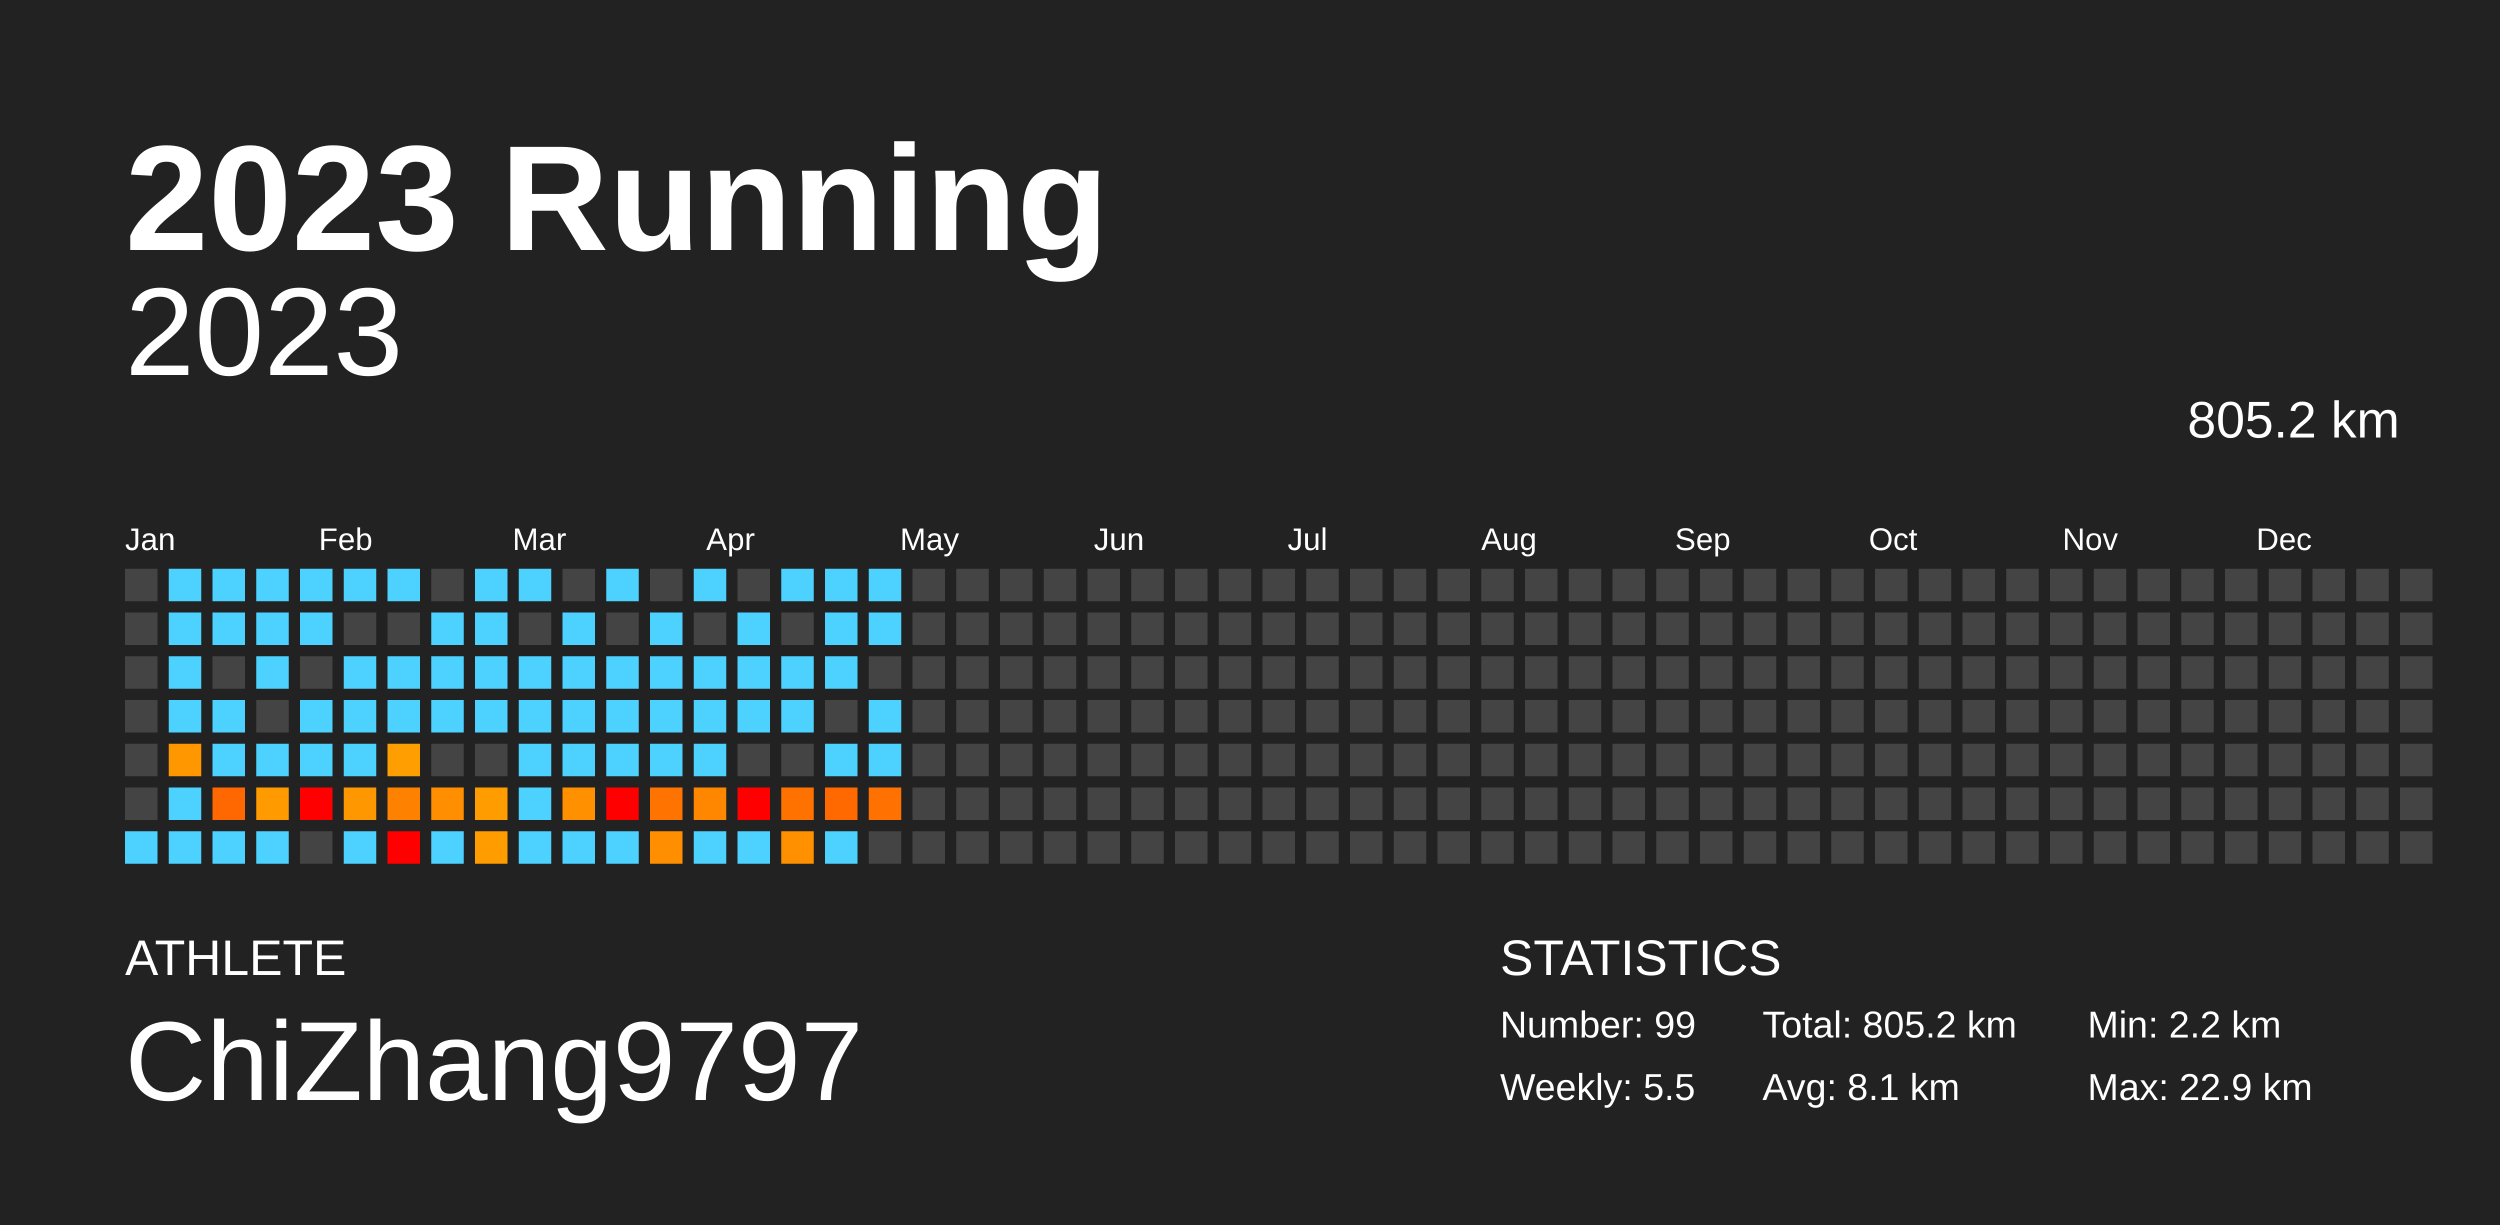
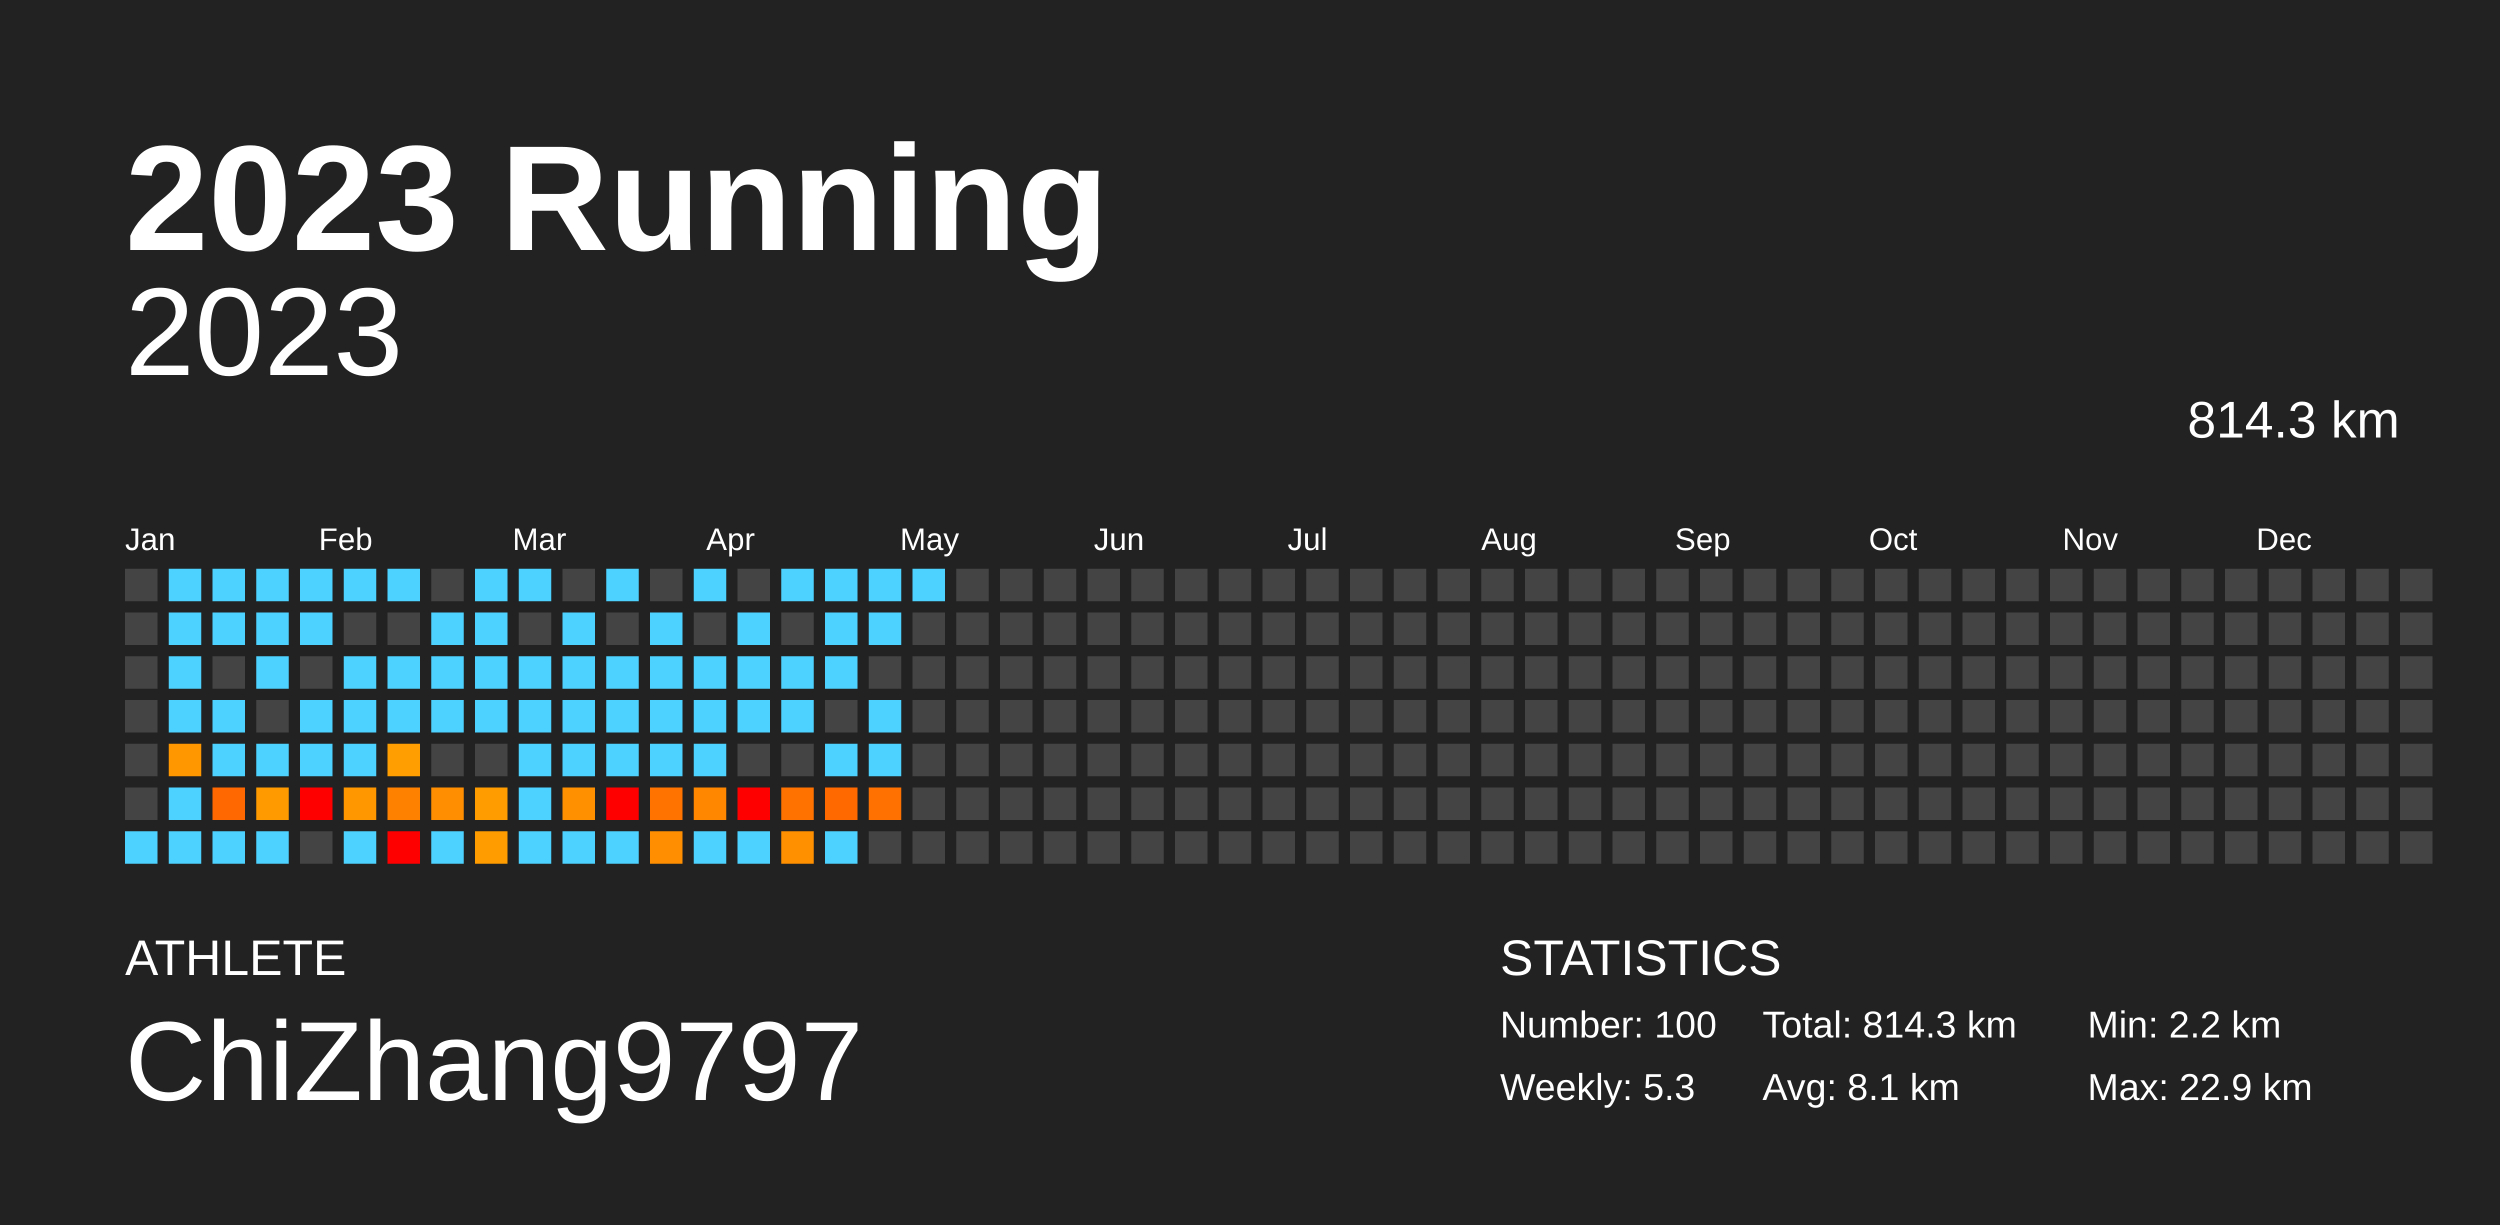
<svg xmlns="http://www.w3.org/2000/svg" baseProfile="full" height="98mm" version="1.1" viewBox="0,0,200,98" width="200mm">
  <defs />
  <rect fill="#222222" height="98" width="200" x="0" y="0" />
  <text fill="#FFFFFF" style="font-size:12px; font-family:Arial; font-weight:bold;" x="10" y="20">2023 Running</text>
  <text fill="#FFFFFF" style="font-size:4px; font-family:Arial" x="10" y="78">ATHLETE</text>
  <text fill="#FFFFFF" style="font-size:9px; font-family:Arial" x="10" y="88">ChiZhang9797</text>
  <text fill="#FFFFFF" style="font-size:4px; font-family:Arial" x="120" y="78">STATISTICS</text>
-   <text fill="#FFFFFF" style="font-size:3px; font-family:Arial" x="120" y="83">Number: 99</text>
-   <text fill="#FFFFFF" style="font-size:3px; font-family:Arial" x="120" y="88">Weekly: 5.5</text>
-   <text fill="#FFFFFF" style="font-size:3px; font-family:Arial" x="141" y="83">Total: 805.2 km</text>
+   <text fill="#FFFFFF" style="font-size:3px; font-family:Arial" x="120" y="83">Number: 100</text>
+   <text fill="#FFFFFF" style="font-size:3px; font-family:Arial" x="120" y="88">Weekly: 5.3</text>
+   <text fill="#FFFFFF" style="font-size:3px; font-family:Arial" x="141" y="83">Total: 814.3 km</text>
  <text fill="#FFFFFF" style="font-size:3px; font-family:Arial" x="141" y="88">Avg: 8.1 km</text>
  <text fill="#FFFFFF" style="font-size:3px; font-family:Arial" x="167" y="83">Min: 2.2 km</text>
  <text fill="#FFFFFF" style="font-size:3px; font-family:Arial" x="167" y="88">Max: 22.9 km</text>
  <text alignment-baseline="hanging" fill="#FFFFFF" style="font-size:10.0px; font-family:Arial;" x="10" y="30">2023</text>
-   <text alignment-baseline="hanging" fill="#FFFFFF" style="font-size:4.125px; font-family:Arial;" x="175" y="35">805.2 km</text>
+   <text alignment-baseline="hanging" fill="#FFFFFF" style="font-size:4.125px; font-family:Arial;" x="175" y="35">814.3 km</text>
  <text fill="#FFFFFF" style="font-size:2.5px; font-family:Arial" x="10.0" y="44">Jan</text>
  <text fill="#FFFFFF" style="font-size:2.5px; font-family:Arial" x="25.5" y="44">Feb</text>
  <text fill="#FFFFFF" style="font-size:2.5px; font-family:Arial" x="41.0" y="44">Mar</text>
  <text fill="#FFFFFF" style="font-size:2.5px; font-family:Arial" x="56.5" y="44">Apr</text>
  <text fill="#FFFFFF" style="font-size:2.5px; font-family:Arial" x="72.0" y="44">May</text>
  <text fill="#FFFFFF" style="font-size:2.5px; font-family:Arial" x="87.5" y="44">Jun</text>
  <text fill="#FFFFFF" style="font-size:2.5px; font-family:Arial" x="103.0" y="44">Jul</text>
  <text fill="#FFFFFF" style="font-size:2.5px; font-family:Arial" x="118.5" y="44">Aug</text>
  <text fill="#FFFFFF" style="font-size:2.5px; font-family:Arial" x="134.0" y="44">Sep</text>
  <text fill="#FFFFFF" style="font-size:2.5px; font-family:Arial" x="149.5" y="44">Oct</text>
  <text fill="#FFFFFF" style="font-size:2.5px; font-family:Arial" x="165.0" y="44">Nov</text>
  <text fill="#FFFFFF" style="font-size:2.5px; font-family:Arial" x="180.5" y="44">Dec</text>
  <rect fill="#444444" height="2.6" width="2.6" x="10.0" y="45.5" />
  <rect fill="#444444" height="2.6" width="2.6" x="10.0" y="49.0" />
  <rect fill="#444444" height="2.6" width="2.6" x="10.0" y="52.5" />
  <rect fill="#444444" height="2.6" width="2.6" x="10.0" y="56.0" />
  <rect fill="#444444" height="2.6" width="2.6" x="10.0" y="59.5" />
  <rect fill="#444444" height="2.6" width="2.6" x="10.0" y="63.0" />
  <rect fill="#4dd2ff" height="2.6" width="2.6" x="10.0" y="66.5" />
  <rect fill="#4dd2ff" height="2.6" width="2.6" x="13.5" y="45.5" />
  <rect fill="#4dd2ff" height="2.6" width="2.6" x="13.5" y="49.0" />
  <rect fill="#4dd2ff" height="2.6" width="2.6" x="13.5" y="52.5" />
  <rect fill="#4dd2ff" height="2.6" width="2.6" x="13.5" y="56.0" />
  <rect fill="#ff9700" height="2.6" width="2.6" x="13.5" y="59.5" />
  <rect fill="#4dd2ff" height="2.6" width="2.6" x="13.5" y="63.0" />
  <rect fill="#4dd2ff" height="2.6" width="2.6" x="13.5" y="66.5" />
  <rect fill="#4dd2ff" height="2.6" width="2.6" x="17.0" y="45.5" />
  <rect fill="#4dd2ff" height="2.6" width="2.6" x="17.0" y="49.0" />
  <rect fill="#444444" height="2.6" width="2.6" x="17.0" y="52.5" />
  <rect fill="#4dd2ff" height="2.6" width="2.6" x="17.0" y="56.0" />
  <rect fill="#4dd2ff" height="2.6" width="2.6" x="17.0" y="59.5" />
  <rect fill="#ff6700" height="2.6" width="2.6" x="17.0" y="63.0" />
  <rect fill="#4dd2ff" height="2.6" width="2.6" x="17.0" y="66.5" />
  <rect fill="#4dd2ff" height="2.6" width="2.6" x="20.5" y="45.5" />
  <rect fill="#4dd2ff" height="2.6" width="2.6" x="20.5" y="49.0" />
  <rect fill="#4dd2ff" height="2.6" width="2.6" x="20.5" y="52.5" />
  <rect fill="#444444" height="2.6" width="2.6" x="20.5" y="56.0" />
  <rect fill="#4dd2ff" height="2.6" width="2.6" x="20.5" y="59.5" />
  <rect fill="#ff9b00" height="2.6" width="2.6" x="20.5" y="63.0" />
  <rect fill="#4dd2ff" height="2.6" width="2.6" x="20.5" y="66.5" />
  <rect fill="#4dd2ff" height="2.6" width="2.6" x="24.0" y="45.5" />
  <rect fill="#4dd2ff" height="2.6" width="2.6" x="24.0" y="49.0" />
  <rect fill="#444444" height="2.6" width="2.6" x="24.0" y="52.5" />
  <rect fill="#4dd2ff" height="2.6" width="2.6" x="24.0" y="56.0" />
  <rect fill="#4dd2ff" height="2.6" width="2.6" x="24.0" y="59.5" />
  <rect fill="red" height="2.6" width="2.6" x="24.0" y="63.0" />
  <rect fill="#444444" height="2.6" width="2.6" x="24.0" y="66.5" />
  <rect fill="#4dd2ff" height="2.6" width="2.6" x="27.5" y="45.5" />
  <rect fill="#444444" height="2.6" width="2.6" x="27.5" y="49.0" />
  <rect fill="#4dd2ff" height="2.6" width="2.6" x="27.5" y="52.5" />
  <rect fill="#4dd2ff" height="2.6" width="2.6" x="27.5" y="56.0" />
  <rect fill="#4dd2ff" height="2.6" width="2.6" x="27.5" y="59.5" />
  <rect fill="#ff9700" height="2.6" width="2.6" x="27.5" y="63.0" />
  <rect fill="#4dd2ff" height="2.6" width="2.6" x="27.5" y="66.5" />
  <rect fill="#4dd2ff" height="2.6" width="2.6" x="31.0" y="45.5" />
  <rect fill="#444444" height="2.6" width="2.6" x="31.0" y="49.0" />
  <rect fill="#4dd2ff" height="2.6" width="2.6" x="31.0" y="52.5" />
  <rect fill="#4dd2ff" height="2.6" width="2.6" x="31.0" y="56.0" />
  <rect fill="#ff9e00" height="2.6" width="2.6" x="31.0" y="59.5" />
  <rect fill="#ff8100" height="2.6" width="2.6" x="31.0" y="63.0" />
  <rect fill="red" height="2.6" width="2.6" x="31.0" y="66.5" />
  <rect fill="#444444" height="2.6" width="2.6" x="34.5" y="45.5" />
  <rect fill="#4dd2ff" height="2.6" width="2.6" x="34.5" y="49.0" />
  <rect fill="#4dd2ff" height="2.6" width="2.6" x="34.5" y="52.5" />
  <rect fill="#4dd2ff" height="2.6" width="2.6" x="34.5" y="56.0" />
  <rect fill="#444444" height="2.6" width="2.6" x="34.5" y="59.5" />
  <rect fill="#ff8f00" height="2.6" width="2.6" x="34.5" y="63.0" />
  <rect fill="#4dd2ff" height="2.6" width="2.6" x="34.5" y="66.5" />
  <rect fill="#4dd2ff" height="2.6" width="2.6" x="38.0" y="45.5" />
  <rect fill="#4dd2ff" height="2.6" width="2.6" x="38.0" y="49.0" />
  <rect fill="#4dd2ff" height="2.6" width="2.6" x="38.0" y="52.5" />
  <rect fill="#4dd2ff" height="2.6" width="2.6" x="38.0" y="56.0" />
  <rect fill="#444444" height="2.6" width="2.6" x="38.0" y="59.5" />
  <rect fill="#ff9c00" height="2.6" width="2.6" x="38.0" y="63.0" />
  <rect fill="#ff9c00" height="2.6" width="2.6" x="38.0" y="66.5" />
  <rect fill="#4dd2ff" height="2.6" width="2.6" x="41.5" y="45.5" />
  <rect fill="#444444" height="2.6" width="2.6" x="41.5" y="49.0" />
  <rect fill="#4dd2ff" height="2.6" width="2.6" x="41.5" y="52.5" />
  <rect fill="#4dd2ff" height="2.6" width="2.6" x="41.5" y="56.0" />
  <rect fill="#4dd2ff" height="2.6" width="2.6" x="41.5" y="59.5" />
  <rect fill="#4dd2ff" height="2.6" width="2.6" x="41.5" y="63.0" />
  <rect fill="#4dd2ff" height="2.6" width="2.6" x="41.5" y="66.5" />
  <rect fill="#444444" height="2.6" width="2.6" x="45.0" y="45.5" />
  <rect fill="#4dd2ff" height="2.6" width="2.6" x="45.0" y="49.0" />
  <rect fill="#4dd2ff" height="2.6" width="2.6" x="45.0" y="52.5" />
  <rect fill="#4dd2ff" height="2.6" width="2.6" x="45.0" y="56.0" />
  <rect fill="#4dd2ff" height="2.6" width="2.6" x="45.0" y="59.5" />
  <rect fill="#ff9000" height="2.6" width="2.6" x="45.0" y="63.0" />
  <rect fill="#4dd2ff" height="2.6" width="2.6" x="45.0" y="66.5" />
  <rect fill="#4dd2ff" height="2.6" width="2.6" x="48.5" y="45.5" />
  <rect fill="#444444" height="2.6" width="2.6" x="48.5" y="49.0" />
  <rect fill="#4dd2ff" height="2.6" width="2.6" x="48.5" y="52.5" />
  <rect fill="#4dd2ff" height="2.6" width="2.6" x="48.5" y="56.0" />
  <rect fill="#4dd2ff" height="2.6" width="2.6" x="48.5" y="59.5" />
  <rect fill="red" height="2.6" width="2.6" x="48.5" y="63.0" />
  <rect fill="#4dd2ff" height="2.6" width="2.6" x="48.5" y="66.5" />
  <rect fill="#444444" height="2.6" width="2.6" x="52.0" y="45.5" />
  <rect fill="#4dd2ff" height="2.6" width="2.6" x="52.0" y="49.0" />
  <rect fill="#4dd2ff" height="2.6" width="2.6" x="52.0" y="52.5" />
  <rect fill="#4dd2ff" height="2.6" width="2.6" x="52.0" y="56.0" />
  <rect fill="#4dd2ff" height="2.6" width="2.6" x="52.0" y="59.5" />
  <rect fill="#ff7400" height="2.6" width="2.6" x="52.0" y="63.0" />
  <rect fill="#ff8f00" height="2.6" width="2.6" x="52.0" y="66.5" />
  <rect fill="#4dd2ff" height="2.6" width="2.6" x="55.5" y="45.5" />
  <rect fill="#444444" height="2.6" width="2.6" x="55.5" y="49.0" />
  <rect fill="#4dd2ff" height="2.6" width="2.6" x="55.5" y="52.5" />
  <rect fill="#4dd2ff" height="2.6" width="2.6" x="55.5" y="56.0" />
  <rect fill="#4dd2ff" height="2.6" width="2.6" x="55.5" y="59.5" />
  <rect fill="#ff8700" height="2.6" width="2.6" x="55.5" y="63.0" />
  <rect fill="#4dd2ff" height="2.6" width="2.6" x="55.5" y="66.5" />
  <rect fill="#444444" height="2.6" width="2.6" x="59.0" y="45.5" />
  <rect fill="#4dd2ff" height="2.6" width="2.6" x="59.0" y="49.0" />
  <rect fill="#4dd2ff" height="2.6" width="2.6" x="59.0" y="52.5" />
  <rect fill="#4dd2ff" height="2.6" width="2.6" x="59.0" y="56.0" />
  <rect fill="#444444" height="2.6" width="2.6" x="59.0" y="59.5" />
  <rect fill="red" height="2.6" width="2.6" x="59.0" y="63.0" />
  <rect fill="#4dd2ff" height="2.6" width="2.6" x="59.0" y="66.5" />
  <rect fill="#4dd2ff" height="2.6" width="2.6" x="62.5" y="45.5" />
  <rect fill="#444444" height="2.6" width="2.6" x="62.5" y="49.0" />
  <rect fill="#4dd2ff" height="2.6" width="2.6" x="62.5" y="52.5" />
  <rect fill="#4dd2ff" height="2.6" width="2.6" x="62.5" y="56.0" />
  <rect fill="#444444" height="2.6" width="2.6" x="62.5" y="59.5" />
  <rect fill="#ff7200" height="2.6" width="2.6" x="62.5" y="63.0" />
  <rect fill="#ff9000" height="2.6" width="2.6" x="62.5" y="66.5" />
  <rect fill="#4dd2ff" height="2.6" width="2.6" x="66.0" y="45.5" />
  <rect fill="#4dd2ff" height="2.6" width="2.6" x="66.0" y="49.0" />
  <rect fill="#4dd2ff" height="2.6" width="2.6" x="66.0" y="52.5" />
  <rect fill="#444444" height="2.6" width="2.6" x="66.0" y="56.0" />
  <rect fill="#4dd2ff" height="2.6" width="2.6" x="66.0" y="59.5" />
  <rect fill="#ff6900" height="2.6" width="2.6" x="66.0" y="63.0" />
  <rect fill="#4dd2ff" height="2.6" width="2.6" x="66.0" y="66.5" />
  <rect fill="#4dd2ff" height="2.6" width="2.6" x="69.5" y="45.5" />
  <rect fill="#4dd2ff" height="2.6" width="2.6" x="69.5" y="49.0" />
  <rect fill="#444444" height="2.6" width="2.6" x="69.5" y="52.5" />
  <rect fill="#4dd2ff" height="2.6" width="2.6" x="69.5" y="56.0" />
  <rect fill="#4dd2ff" height="2.6" width="2.6" x="69.5" y="59.5" />
  <rect fill="#ff7100" height="2.6" width="2.6" x="69.5" y="63.0" />
  <rect fill="#444444" height="2.6" width="2.6" x="69.5" y="66.5" />
-   <rect fill="#444444" height="2.6" width="2.6" x="73.0" y="45.5" />
+   <rect fill="#4dd2ff" height="2.6" width="2.6" x="73.0" y="45.5" />
  <rect fill="#444444" height="2.6" width="2.6" x="73.0" y="49.0" />
  <rect fill="#444444" height="2.6" width="2.6" x="73.0" y="52.5" />
  <rect fill="#444444" height="2.6" width="2.6" x="73.0" y="56.0" />
  <rect fill="#444444" height="2.6" width="2.6" x="73.0" y="59.5" />
  <rect fill="#444444" height="2.6" width="2.6" x="73.0" y="63.0" />
  <rect fill="#444444" height="2.6" width="2.6" x="73.0" y="66.5" />
  <rect fill="#444444" height="2.6" width="2.6" x="76.5" y="45.5" />
  <rect fill="#444444" height="2.6" width="2.6" x="76.5" y="49.0" />
  <rect fill="#444444" height="2.6" width="2.6" x="76.5" y="52.5" />
  <rect fill="#444444" height="2.6" width="2.6" x="76.5" y="56.0" />
  <rect fill="#444444" height="2.6" width="2.6" x="76.5" y="59.5" />
  <rect fill="#444444" height="2.6" width="2.6" x="76.5" y="63.0" />
  <rect fill="#444444" height="2.6" width="2.6" x="76.5" y="66.5" />
  <rect fill="#444444" height="2.6" width="2.6" x="80.0" y="45.5" />
  <rect fill="#444444" height="2.6" width="2.6" x="80.0" y="49.0" />
  <rect fill="#444444" height="2.6" width="2.6" x="80.0" y="52.5" />
  <rect fill="#444444" height="2.6" width="2.6" x="80.0" y="56.0" />
  <rect fill="#444444" height="2.6" width="2.6" x="80.0" y="59.5" />
  <rect fill="#444444" height="2.6" width="2.6" x="80.0" y="63.0" />
  <rect fill="#444444" height="2.6" width="2.6" x="80.0" y="66.5" />
  <rect fill="#444444" height="2.6" width="2.6" x="83.5" y="45.5" />
  <rect fill="#444444" height="2.6" width="2.6" x="83.5" y="49.0" />
  <rect fill="#444444" height="2.6" width="2.6" x="83.5" y="52.5" />
  <rect fill="#444444" height="2.6" width="2.6" x="83.5" y="56.0" />
  <rect fill="#444444" height="2.6" width="2.6" x="83.5" y="59.5" />
  <rect fill="#444444" height="2.6" width="2.6" x="83.5" y="63.0" />
  <rect fill="#444444" height="2.6" width="2.6" x="83.5" y="66.5" />
  <rect fill="#444444" height="2.6" width="2.6" x="87.0" y="45.5" />
  <rect fill="#444444" height="2.6" width="2.6" x="87.0" y="49.0" />
  <rect fill="#444444" height="2.6" width="2.6" x="87.0" y="52.5" />
  <rect fill="#444444" height="2.6" width="2.6" x="87.0" y="56.0" />
  <rect fill="#444444" height="2.6" width="2.6" x="87.0" y="59.5" />
  <rect fill="#444444" height="2.6" width="2.6" x="87.0" y="63.0" />
  <rect fill="#444444" height="2.6" width="2.6" x="87.0" y="66.5" />
  <rect fill="#444444" height="2.6" width="2.6" x="90.5" y="45.5" />
  <rect fill="#444444" height="2.6" width="2.6" x="90.5" y="49.0" />
  <rect fill="#444444" height="2.6" width="2.6" x="90.5" y="52.5" />
  <rect fill="#444444" height="2.6" width="2.6" x="90.5" y="56.0" />
  <rect fill="#444444" height="2.6" width="2.6" x="90.5" y="59.5" />
  <rect fill="#444444" height="2.6" width="2.6" x="90.5" y="63.0" />
  <rect fill="#444444" height="2.6" width="2.6" x="90.5" y="66.5" />
  <rect fill="#444444" height="2.6" width="2.6" x="94.0" y="45.5" />
  <rect fill="#444444" height="2.6" width="2.6" x="94.0" y="49.0" />
  <rect fill="#444444" height="2.6" width="2.6" x="94.0" y="52.5" />
  <rect fill="#444444" height="2.6" width="2.6" x="94.0" y="56.0" />
  <rect fill="#444444" height="2.6" width="2.6" x="94.0" y="59.5" />
  <rect fill="#444444" height="2.6" width="2.6" x="94.0" y="63.0" />
  <rect fill="#444444" height="2.6" width="2.6" x="94.0" y="66.5" />
  <rect fill="#444444" height="2.6" width="2.6" x="97.5" y="45.5" />
  <rect fill="#444444" height="2.6" width="2.6" x="97.5" y="49.0" />
  <rect fill="#444444" height="2.6" width="2.6" x="97.5" y="52.5" />
  <rect fill="#444444" height="2.6" width="2.6" x="97.5" y="56.0" />
  <rect fill="#444444" height="2.6" width="2.6" x="97.5" y="59.5" />
  <rect fill="#444444" height="2.6" width="2.6" x="97.5" y="63.0" />
  <rect fill="#444444" height="2.6" width="2.6" x="97.5" y="66.5" />
  <rect fill="#444444" height="2.6" width="2.6" x="101.0" y="45.5" />
  <rect fill="#444444" height="2.6" width="2.6" x="101.0" y="49.0" />
  <rect fill="#444444" height="2.6" width="2.6" x="101.0" y="52.5" />
  <rect fill="#444444" height="2.6" width="2.6" x="101.0" y="56.0" />
  <rect fill="#444444" height="2.6" width="2.6" x="101.0" y="59.5" />
  <rect fill="#444444" height="2.6" width="2.6" x="101.0" y="63.0" />
  <rect fill="#444444" height="2.6" width="2.6" x="101.0" y="66.5" />
  <rect fill="#444444" height="2.6" width="2.6" x="104.5" y="45.5" />
  <rect fill="#444444" height="2.6" width="2.6" x="104.5" y="49.0" />
  <rect fill="#444444" height="2.6" width="2.6" x="104.5" y="52.5" />
  <rect fill="#444444" height="2.6" width="2.6" x="104.5" y="56.0" />
  <rect fill="#444444" height="2.6" width="2.6" x="104.5" y="59.5" />
  <rect fill="#444444" height="2.6" width="2.6" x="104.5" y="63.0" />
  <rect fill="#444444" height="2.6" width="2.6" x="104.5" y="66.5" />
  <rect fill="#444444" height="2.6" width="2.6" x="108.0" y="45.5" />
  <rect fill="#444444" height="2.6" width="2.6" x="108.0" y="49.0" />
  <rect fill="#444444" height="2.6" width="2.6" x="108.0" y="52.5" />
  <rect fill="#444444" height="2.6" width="2.6" x="108.0" y="56.0" />
  <rect fill="#444444" height="2.6" width="2.6" x="108.0" y="59.5" />
  <rect fill="#444444" height="2.6" width="2.6" x="108.0" y="63.0" />
  <rect fill="#444444" height="2.6" width="2.6" x="108.0" y="66.5" />
  <rect fill="#444444" height="2.6" width="2.6" x="111.5" y="45.5" />
  <rect fill="#444444" height="2.6" width="2.6" x="111.5" y="49.0" />
  <rect fill="#444444" height="2.6" width="2.6" x="111.5" y="52.5" />
  <rect fill="#444444" height="2.6" width="2.6" x="111.5" y="56.0" />
  <rect fill="#444444" height="2.6" width="2.6" x="111.5" y="59.5" />
  <rect fill="#444444" height="2.6" width="2.6" x="111.5" y="63.0" />
  <rect fill="#444444" height="2.6" width="2.6" x="111.5" y="66.5" />
  <rect fill="#444444" height="2.6" width="2.6" x="115.0" y="45.5" />
  <rect fill="#444444" height="2.6" width="2.6" x="115.0" y="49.0" />
  <rect fill="#444444" height="2.6" width="2.6" x="115.0" y="52.5" />
  <rect fill="#444444" height="2.6" width="2.6" x="115.0" y="56.0" />
  <rect fill="#444444" height="2.6" width="2.6" x="115.0" y="59.5" />
  <rect fill="#444444" height="2.6" width="2.6" x="115.0" y="63.0" />
  <rect fill="#444444" height="2.6" width="2.6" x="115.0" y="66.5" />
  <rect fill="#444444" height="2.6" width="2.6" x="118.5" y="45.5" />
  <rect fill="#444444" height="2.6" width="2.6" x="118.5" y="49.0" />
  <rect fill="#444444" height="2.6" width="2.6" x="118.5" y="52.5" />
  <rect fill="#444444" height="2.6" width="2.6" x="118.5" y="56.0" />
  <rect fill="#444444" height="2.6" width="2.6" x="118.5" y="59.5" />
  <rect fill="#444444" height="2.6" width="2.6" x="118.5" y="63.0" />
  <rect fill="#444444" height="2.6" width="2.6" x="118.5" y="66.5" />
  <rect fill="#444444" height="2.6" width="2.6" x="122.0" y="45.5" />
  <rect fill="#444444" height="2.6" width="2.6" x="122.0" y="49.0" />
  <rect fill="#444444" height="2.6" width="2.6" x="122.0" y="52.5" />
  <rect fill="#444444" height="2.6" width="2.6" x="122.0" y="56.0" />
  <rect fill="#444444" height="2.6" width="2.6" x="122.0" y="59.5" />
  <rect fill="#444444" height="2.6" width="2.6" x="122.0" y="63.0" />
  <rect fill="#444444" height="2.6" width="2.6" x="122.0" y="66.5" />
  <rect fill="#444444" height="2.6" width="2.6" x="125.5" y="45.5" />
  <rect fill="#444444" height="2.6" width="2.6" x="125.5" y="49.0" />
  <rect fill="#444444" height="2.6" width="2.6" x="125.5" y="52.5" />
  <rect fill="#444444" height="2.6" width="2.6" x="125.5" y="56.0" />
  <rect fill="#444444" height="2.6" width="2.6" x="125.5" y="59.5" />
  <rect fill="#444444" height="2.6" width="2.6" x="125.5" y="63.0" />
  <rect fill="#444444" height="2.6" width="2.6" x="125.5" y="66.5" />
  <rect fill="#444444" height="2.6" width="2.6" x="129.0" y="45.5" />
  <rect fill="#444444" height="2.6" width="2.6" x="129.0" y="49.0" />
  <rect fill="#444444" height="2.6" width="2.6" x="129.0" y="52.5" />
  <rect fill="#444444" height="2.6" width="2.6" x="129.0" y="56.0" />
  <rect fill="#444444" height="2.6" width="2.6" x="129.0" y="59.5" />
  <rect fill="#444444" height="2.6" width="2.6" x="129.0" y="63.0" />
  <rect fill="#444444" height="2.6" width="2.6" x="129.0" y="66.5" />
  <rect fill="#444444" height="2.6" width="2.6" x="132.5" y="45.5" />
  <rect fill="#444444" height="2.6" width="2.6" x="132.5" y="49.0" />
  <rect fill="#444444" height="2.6" width="2.6" x="132.5" y="52.5" />
  <rect fill="#444444" height="2.6" width="2.6" x="132.5" y="56.0" />
  <rect fill="#444444" height="2.6" width="2.6" x="132.5" y="59.5" />
  <rect fill="#444444" height="2.6" width="2.6" x="132.5" y="63.0" />
  <rect fill="#444444" height="2.6" width="2.6" x="132.5" y="66.5" />
  <rect fill="#444444" height="2.6" width="2.6" x="136.0" y="45.5" />
  <rect fill="#444444" height="2.6" width="2.6" x="136.0" y="49.0" />
  <rect fill="#444444" height="2.6" width="2.6" x="136.0" y="52.5" />
  <rect fill="#444444" height="2.6" width="2.6" x="136.0" y="56.0" />
  <rect fill="#444444" height="2.6" width="2.6" x="136.0" y="59.5" />
  <rect fill="#444444" height="2.6" width="2.6" x="136.0" y="63.0" />
  <rect fill="#444444" height="2.6" width="2.6" x="136.0" y="66.5" />
  <rect fill="#444444" height="2.6" width="2.6" x="139.5" y="45.5" />
  <rect fill="#444444" height="2.6" width="2.6" x="139.5" y="49.0" />
  <rect fill="#444444" height="2.6" width="2.6" x="139.5" y="52.5" />
  <rect fill="#444444" height="2.6" width="2.6" x="139.5" y="56.0" />
  <rect fill="#444444" height="2.6" width="2.6" x="139.5" y="59.5" />
  <rect fill="#444444" height="2.6" width="2.6" x="139.5" y="63.0" />
  <rect fill="#444444" height="2.6" width="2.6" x="139.5" y="66.5" />
  <rect fill="#444444" height="2.6" width="2.6" x="143.0" y="45.5" />
  <rect fill="#444444" height="2.6" width="2.6" x="143.0" y="49.0" />
  <rect fill="#444444" height="2.6" width="2.6" x="143.0" y="52.5" />
  <rect fill="#444444" height="2.6" width="2.6" x="143.0" y="56.0" />
  <rect fill="#444444" height="2.6" width="2.6" x="143.0" y="59.5" />
  <rect fill="#444444" height="2.6" width="2.6" x="143.0" y="63.0" />
  <rect fill="#444444" height="2.6" width="2.6" x="143.0" y="66.5" />
  <rect fill="#444444" height="2.6" width="2.6" x="146.5" y="45.5" />
  <rect fill="#444444" height="2.6" width="2.6" x="146.5" y="49.0" />
  <rect fill="#444444" height="2.6" width="2.6" x="146.5" y="52.5" />
  <rect fill="#444444" height="2.6" width="2.6" x="146.5" y="56.0" />
  <rect fill="#444444" height="2.6" width="2.6" x="146.5" y="59.5" />
  <rect fill="#444444" height="2.6" width="2.6" x="146.5" y="63.0" />
  <rect fill="#444444" height="2.6" width="2.6" x="146.5" y="66.5" />
  <rect fill="#444444" height="2.6" width="2.6" x="150.0" y="45.5" />
  <rect fill="#444444" height="2.6" width="2.6" x="150.0" y="49.0" />
  <rect fill="#444444" height="2.6" width="2.6" x="150.0" y="52.5" />
  <rect fill="#444444" height="2.6" width="2.6" x="150.0" y="56.0" />
  <rect fill="#444444" height="2.6" width="2.6" x="150.0" y="59.5" />
  <rect fill="#444444" height="2.6" width="2.6" x="150.0" y="63.0" />
  <rect fill="#444444" height="2.6" width="2.6" x="150.0" y="66.5" />
  <rect fill="#444444" height="2.6" width="2.6" x="153.5" y="45.5" />
  <rect fill="#444444" height="2.6" width="2.6" x="153.5" y="49.0" />
  <rect fill="#444444" height="2.6" width="2.6" x="153.5" y="52.5" />
  <rect fill="#444444" height="2.6" width="2.6" x="153.5" y="56.0" />
  <rect fill="#444444" height="2.6" width="2.6" x="153.5" y="59.5" />
  <rect fill="#444444" height="2.6" width="2.6" x="153.5" y="63.0" />
  <rect fill="#444444" height="2.6" width="2.6" x="153.5" y="66.5" />
  <rect fill="#444444" height="2.6" width="2.6" x="157.0" y="45.5" />
  <rect fill="#444444" height="2.6" width="2.6" x="157.0" y="49.0" />
  <rect fill="#444444" height="2.6" width="2.6" x="157.0" y="52.5" />
  <rect fill="#444444" height="2.6" width="2.6" x="157.0" y="56.0" />
  <rect fill="#444444" height="2.6" width="2.6" x="157.0" y="59.5" />
  <rect fill="#444444" height="2.6" width="2.6" x="157.0" y="63.0" />
  <rect fill="#444444" height="2.6" width="2.6" x="157.0" y="66.5" />
  <rect fill="#444444" height="2.6" width="2.6" x="160.5" y="45.5" />
  <rect fill="#444444" height="2.6" width="2.6" x="160.5" y="49.0" />
  <rect fill="#444444" height="2.6" width="2.6" x="160.5" y="52.5" />
  <rect fill="#444444" height="2.6" width="2.6" x="160.5" y="56.0" />
  <rect fill="#444444" height="2.6" width="2.6" x="160.5" y="59.5" />
  <rect fill="#444444" height="2.6" width="2.6" x="160.5" y="63.0" />
  <rect fill="#444444" height="2.6" width="2.6" x="160.5" y="66.5" />
  <rect fill="#444444" height="2.6" width="2.6" x="164.0" y="45.5" />
  <rect fill="#444444" height="2.6" width="2.6" x="164.0" y="49.0" />
  <rect fill="#444444" height="2.6" width="2.6" x="164.0" y="52.5" />
  <rect fill="#444444" height="2.6" width="2.6" x="164.0" y="56.0" />
  <rect fill="#444444" height="2.6" width="2.6" x="164.0" y="59.5" />
  <rect fill="#444444" height="2.6" width="2.6" x="164.0" y="63.0" />
  <rect fill="#444444" height="2.6" width="2.6" x="164.0" y="66.5" />
  <rect fill="#444444" height="2.6" width="2.6" x="167.5" y="45.5" />
  <rect fill="#444444" height="2.6" width="2.6" x="167.5" y="49.0" />
  <rect fill="#444444" height="2.6" width="2.6" x="167.5" y="52.5" />
  <rect fill="#444444" height="2.6" width="2.6" x="167.5" y="56.0" />
  <rect fill="#444444" height="2.6" width="2.6" x="167.5" y="59.5" />
  <rect fill="#444444" height="2.6" width="2.6" x="167.5" y="63.0" />
  <rect fill="#444444" height="2.6" width="2.6" x="167.5" y="66.5" />
  <rect fill="#444444" height="2.6" width="2.6" x="171.0" y="45.5" />
  <rect fill="#444444" height="2.6" width="2.6" x="171.0" y="49.0" />
  <rect fill="#444444" height="2.6" width="2.6" x="171.0" y="52.5" />
  <rect fill="#444444" height="2.6" width="2.6" x="171.0" y="56.0" />
  <rect fill="#444444" height="2.6" width="2.6" x="171.0" y="59.5" />
  <rect fill="#444444" height="2.6" width="2.6" x="171.0" y="63.0" />
  <rect fill="#444444" height="2.6" width="2.6" x="171.0" y="66.5" />
  <rect fill="#444444" height="2.6" width="2.6" x="174.5" y="45.5" />
  <rect fill="#444444" height="2.6" width="2.6" x="174.5" y="49.0" />
  <rect fill="#444444" height="2.6" width="2.6" x="174.5" y="52.5" />
  <rect fill="#444444" height="2.6" width="2.6" x="174.5" y="56.0" />
  <rect fill="#444444" height="2.6" width="2.6" x="174.5" y="59.5" />
  <rect fill="#444444" height="2.6" width="2.6" x="174.5" y="63.0" />
  <rect fill="#444444" height="2.6" width="2.6" x="174.5" y="66.5" />
  <rect fill="#444444" height="2.6" width="2.6" x="178.0" y="45.5" />
  <rect fill="#444444" height="2.6" width="2.6" x="178.0" y="49.0" />
  <rect fill="#444444" height="2.6" width="2.6" x="178.0" y="52.5" />
  <rect fill="#444444" height="2.6" width="2.6" x="178.0" y="56.0" />
  <rect fill="#444444" height="2.6" width="2.6" x="178.0" y="59.5" />
  <rect fill="#444444" height="2.6" width="2.6" x="178.0" y="63.0" />
  <rect fill="#444444" height="2.6" width="2.6" x="178.0" y="66.5" />
  <rect fill="#444444" height="2.6" width="2.6" x="181.5" y="45.5" />
  <rect fill="#444444" height="2.6" width="2.6" x="181.5" y="49.0" />
  <rect fill="#444444" height="2.6" width="2.6" x="181.5" y="52.5" />
  <rect fill="#444444" height="2.6" width="2.6" x="181.5" y="56.0" />
  <rect fill="#444444" height="2.6" width="2.6" x="181.5" y="59.5" />
  <rect fill="#444444" height="2.6" width="2.6" x="181.5" y="63.0" />
  <rect fill="#444444" height="2.6" width="2.6" x="181.5" y="66.5" />
  <rect fill="#444444" height="2.6" width="2.6" x="185.0" y="45.5" />
  <rect fill="#444444" height="2.6" width="2.6" x="185.0" y="49.0" />
  <rect fill="#444444" height="2.6" width="2.6" x="185.0" y="52.5" />
  <rect fill="#444444" height="2.6" width="2.6" x="185.0" y="56.0" />
  <rect fill="#444444" height="2.6" width="2.6" x="185.0" y="59.5" />
  <rect fill="#444444" height="2.6" width="2.6" x="185.0" y="63.0" />
  <rect fill="#444444" height="2.6" width="2.6" x="185.0" y="66.5" />
  <rect fill="#444444" height="2.6" width="2.6" x="188.5" y="45.5" />
  <rect fill="#444444" height="2.6" width="2.6" x="188.5" y="49.0" />
  <rect fill="#444444" height="2.6" width="2.6" x="188.5" y="52.5" />
  <rect fill="#444444" height="2.6" width="2.6" x="188.5" y="56.0" />
  <rect fill="#444444" height="2.6" width="2.6" x="188.5" y="59.5" />
  <rect fill="#444444" height="2.6" width="2.6" x="188.5" y="63.0" />
  <rect fill="#444444" height="2.6" width="2.6" x="188.5" y="66.5" />
  <rect fill="#444444" height="2.6" width="2.6" x="192.0" y="45.5" />
  <rect fill="#444444" height="2.6" width="2.6" x="192.0" y="49.0" />
  <rect fill="#444444" height="2.6" width="2.6" x="192.0" y="52.5" />
  <rect fill="#444444" height="2.6" width="2.6" x="192.0" y="56.0" />
  <rect fill="#444444" height="2.6" width="2.6" x="192.0" y="59.5" />
  <rect fill="#444444" height="2.6" width="2.6" x="192.0" y="63.0" />
  <rect fill="#444444" height="2.6" width="2.6" x="192.0" y="66.5" />
</svg>
